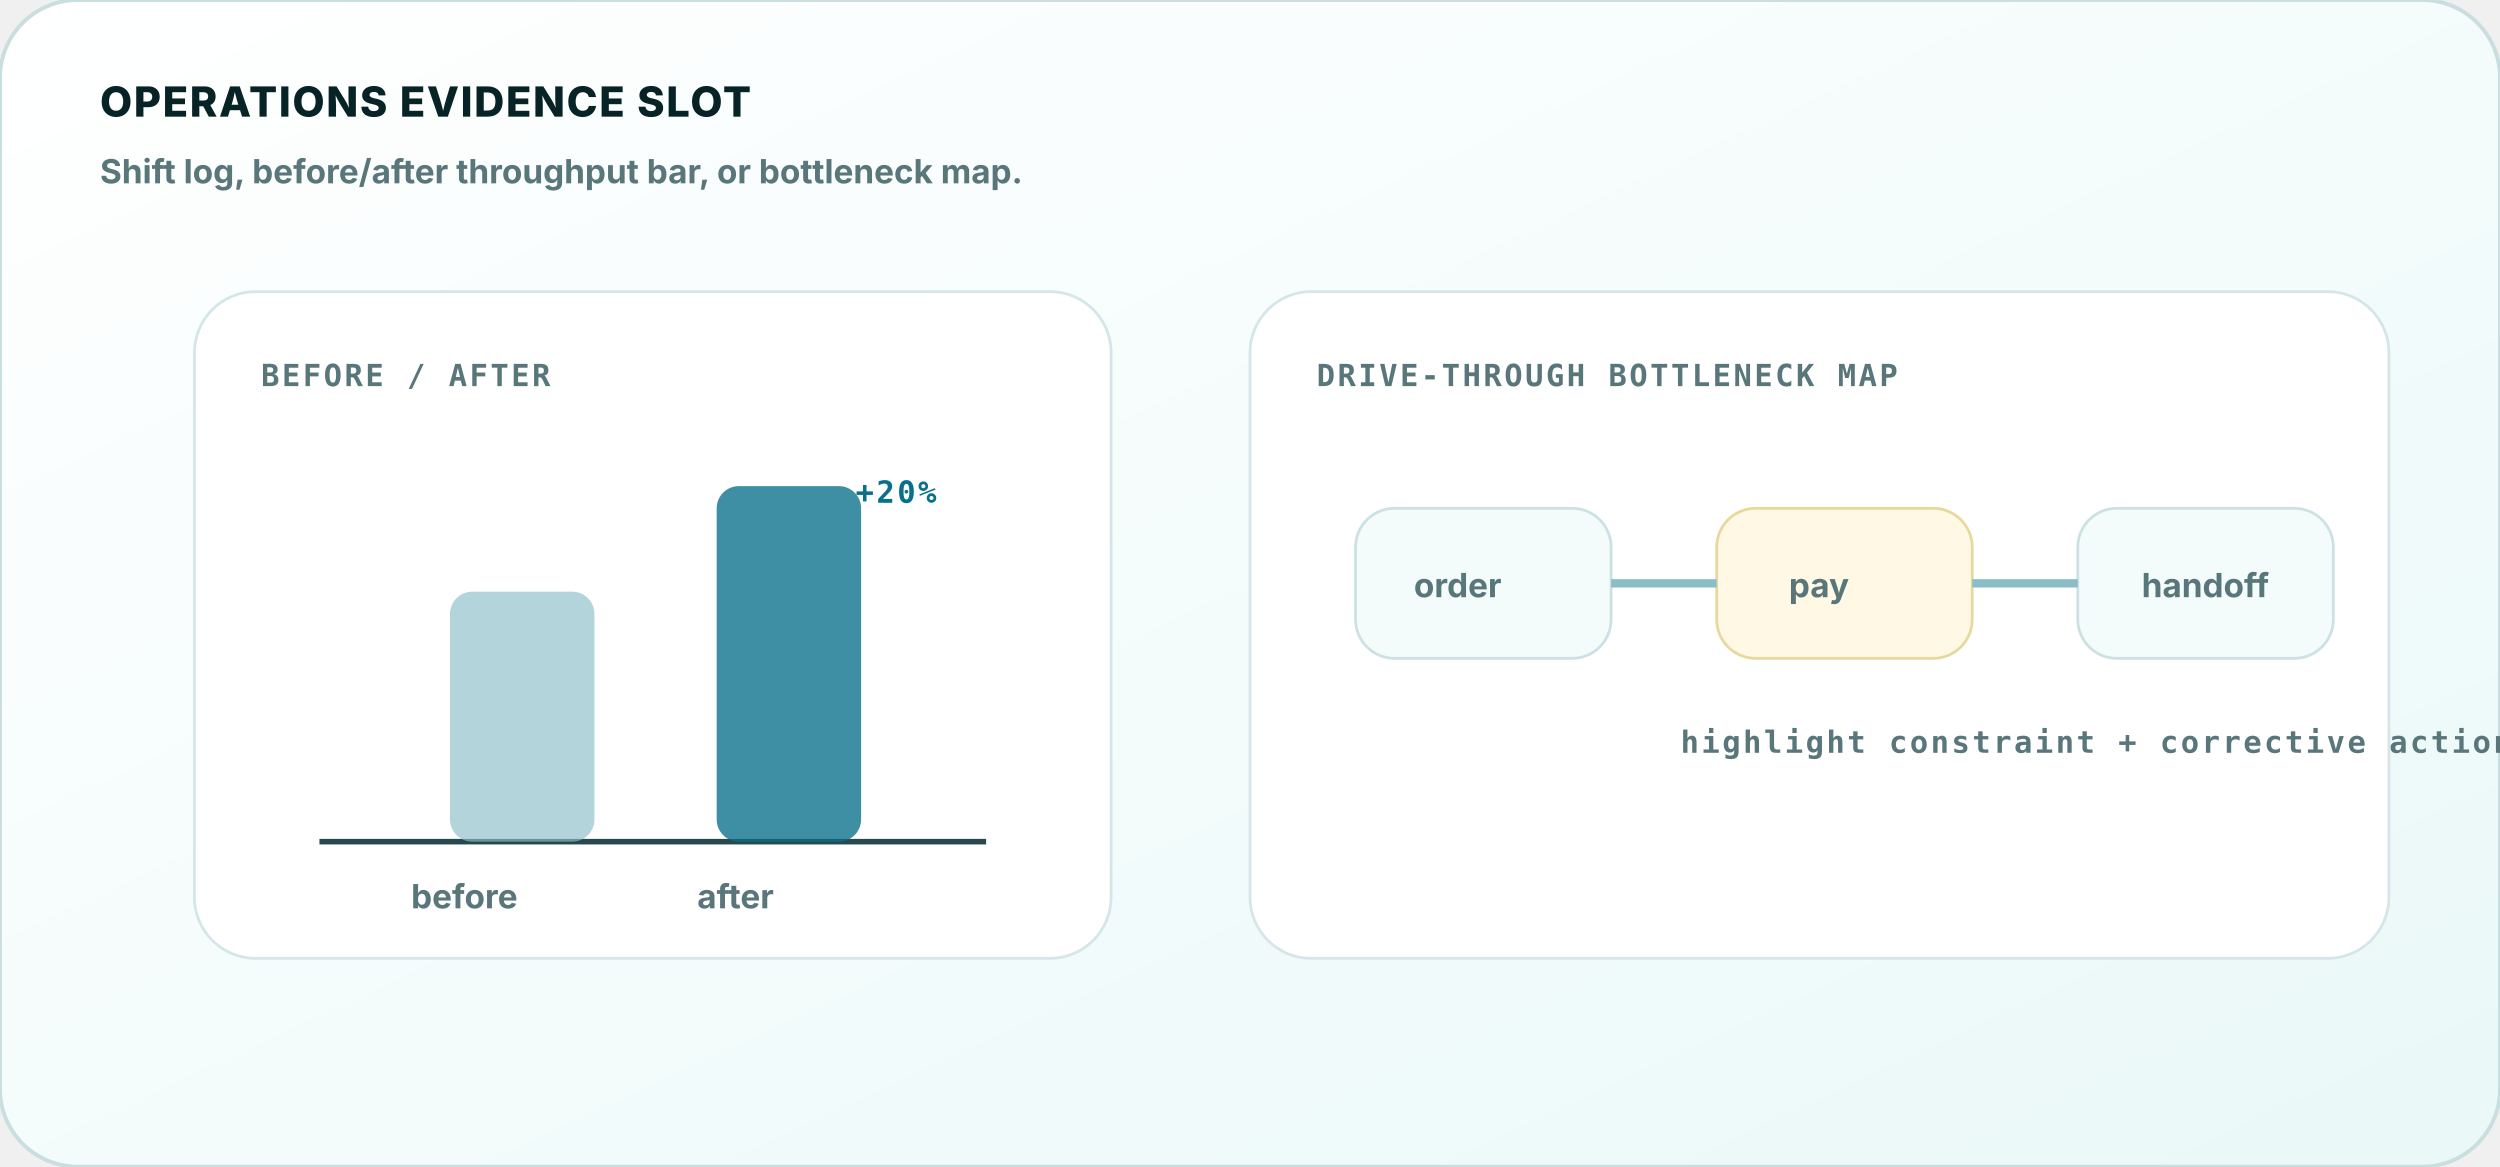
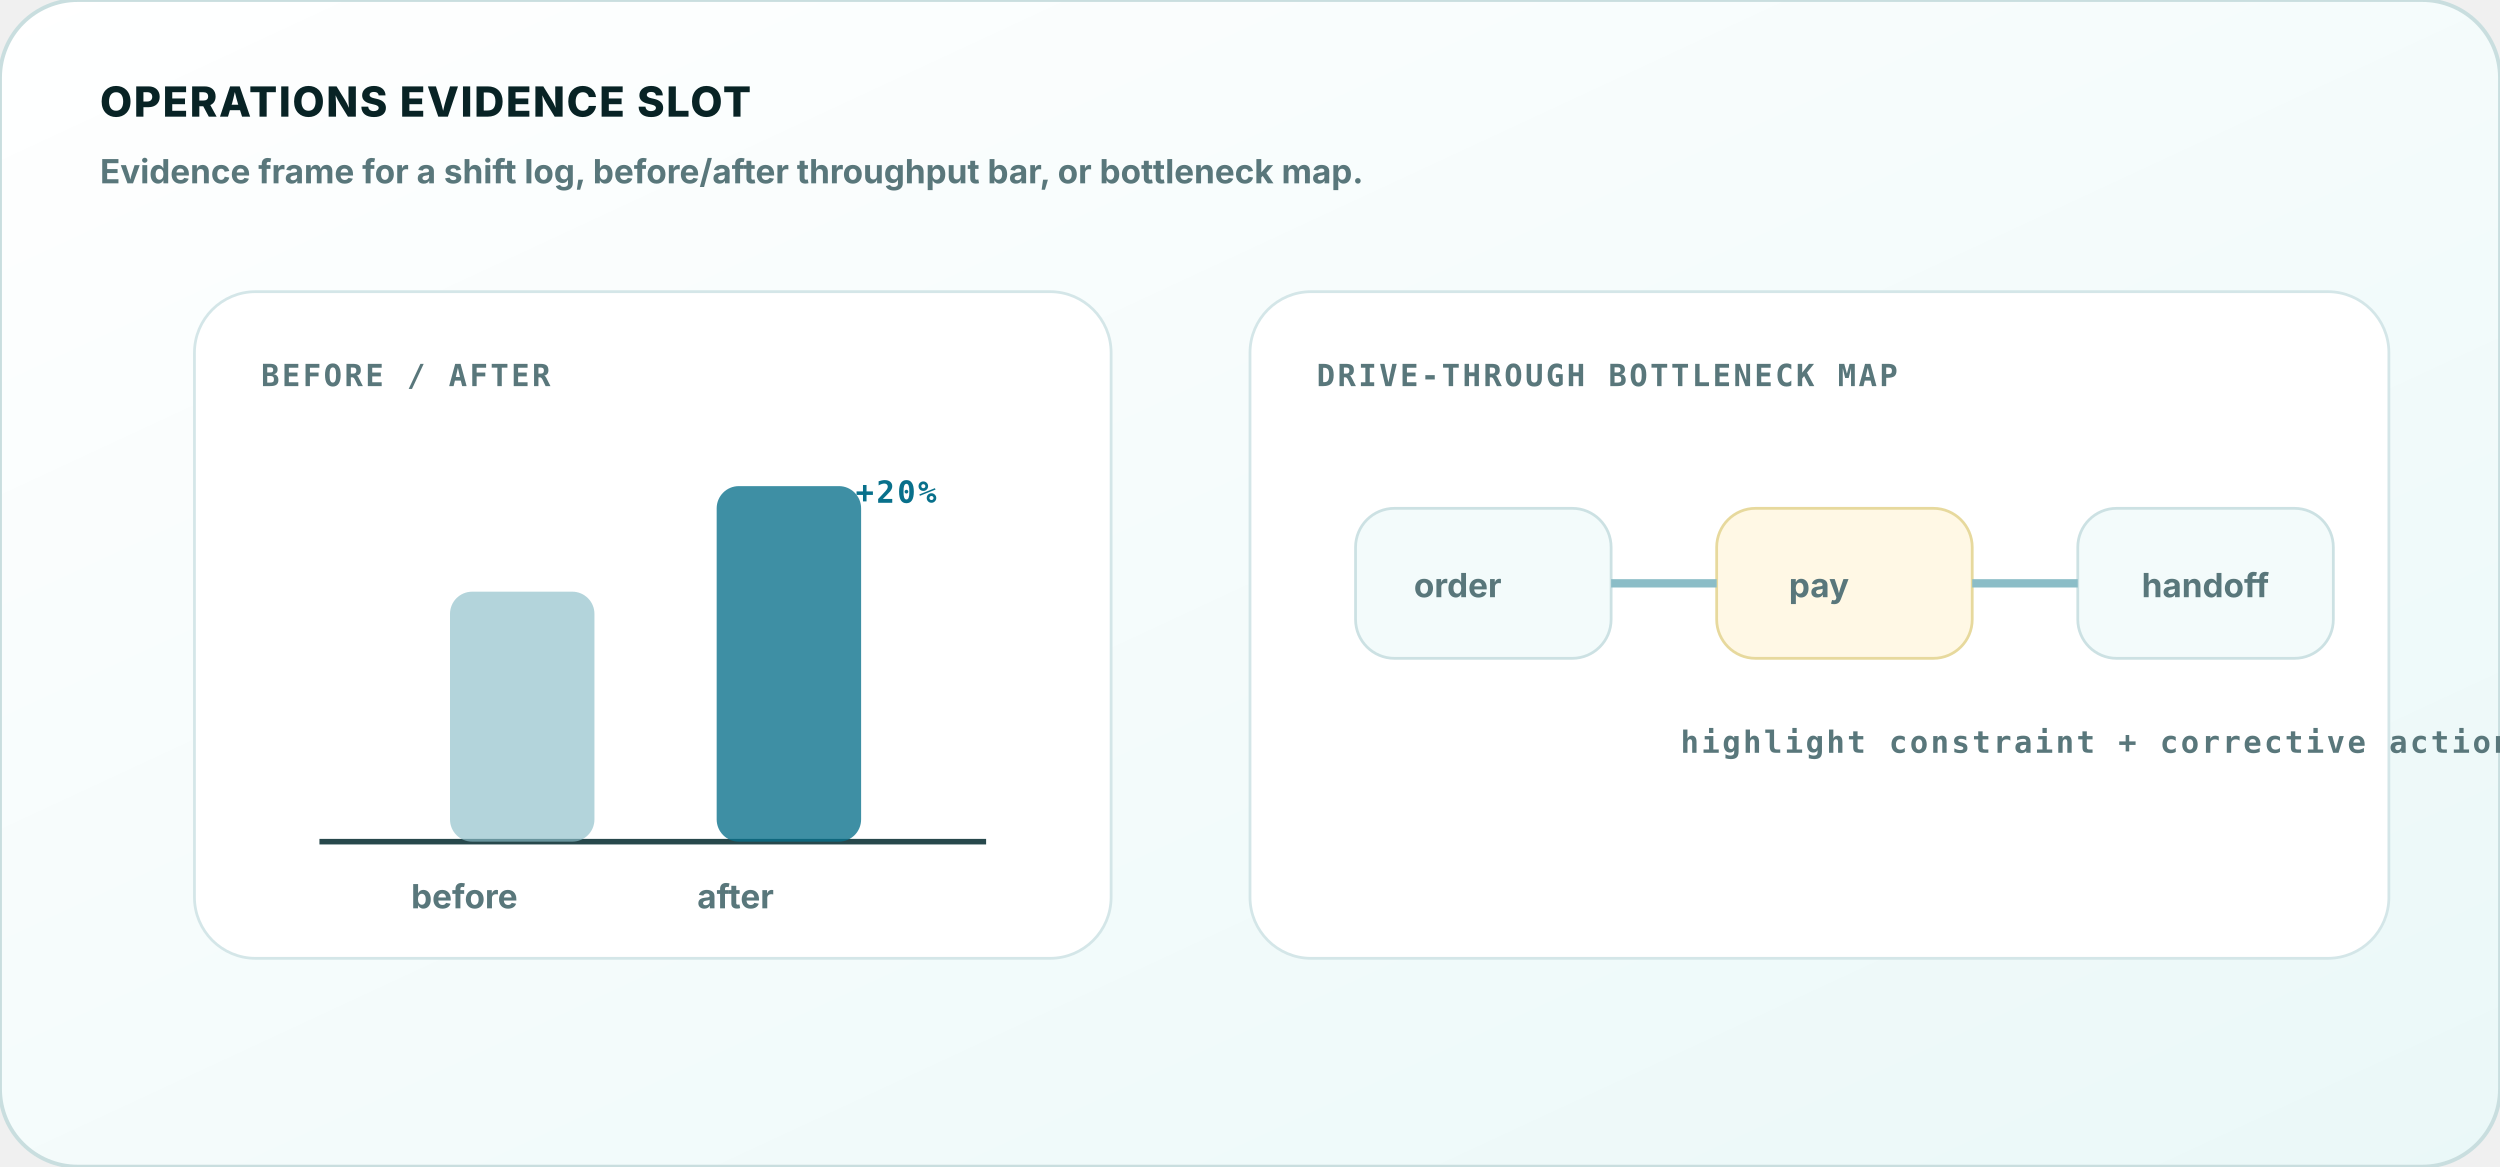
<svg xmlns="http://www.w3.org/2000/svg" viewBox="0 0 900 420" role="img" aria-labelledby="title desc">
  <defs>
    <linearGradient id="bg" x1="0" y1="0" x2="1" y2="1">
      <stop offset="0" stop-color="#ffffff" />
      <stop offset="1" stop-color="#eaf8f8" />
    </linearGradient>
    <style>
    .card{fill:url(#bg);stroke:#c9dedf;stroke-width:1.4}.ink{fill:#082325}.muted{fill:#59777b}.teal{fill:#08708b}.line{stroke:#08708b;stroke-width:3;fill:none;stroke-linecap:round;stroke-linejoin:round}.grid{stroke:#d9e9ea;stroke-width:1}.dash{stroke:#8bbdc7;stroke-width:2;stroke-dasharray:6 6;fill:none}.label{font-family:Inter,Arial,sans-serif;font-weight:800;font-size:15px;letter-spacing:.04em}.small{font-family:Inter,Arial,sans-serif;font-weight:650;font-size:12px}.mono{font-family:ui-monospace,SFMono-Regular,Consolas,monospace;font-weight:760;font-size:11px;letter-spacing:.08em}
  </style>
  </defs>
  <rect width="900" height="420" rx="28" class="card" />
  <text x="36" y="42" class="label ink">OPERATIONS EVIDENCE SLOT</text>
-   <text x="36" y="66" class="small muted">Shift log, before/after throughput bar, or bottleneck map.</text>
+   <text x="36" y="66" class="small muted">Evidence frame for a shift log, before/after throughput bar, or bottleneck map.</text>
  <g transform="translate(70 105)">
    <rect x="0" y="0" width="330" height="240" rx="22" fill="#fff" stroke="#d4e6e8" />
    <text x="24" y="34" class="mono muted">BEFORE / AFTER</text>
    <line x1="45" y1="198" x2="285" y2="198" stroke="#27484c" stroke-width="2" />
    <rect x="92" y="108" width="52" height="90" rx="8" fill="#8bbdc7" opacity=".65" />
    <rect x="188" y="70" width="52" height="128" rx="8" fill="#08708b" opacity=".78" />
    <text x="78" y="222" class="small muted">before</text>
    <text x="181" y="222" class="small muted">after</text>
    <text x="238" y="76" class="mono teal">+20%</text>
    <rect x="380" y="0" width="410" height="240" rx="22" fill="#fff" stroke="#d4e6e8" />
    <text x="404" y="34" class="mono muted">DRIVE-THROUGH BOTTLENECK MAP</text>
    <g class="small muted" font-family="Inter,Arial,sans-serif">
      <rect x="418" y="78" width="92" height="54" rx="14" fill="#f3fbfb" stroke="#cce1e3" />
      <text x="439" y="110">order</text>
      <rect x="548" y="78" width="92" height="54" rx="14" fill="#fff8e5" stroke="#e7d99d" />
      <text x="574" y="110">pay</text>
      <rect x="678" y="78" width="92" height="54" rx="14" fill="#f3fbfb" stroke="#cce1e3" />
      <text x="701" y="110">handoff</text>
      <path d="M510 105 L548 105 M640 105 L678 105" stroke="#8bbdc7" stroke-width="3" />
      <text x="535" y="166" class="mono muted">highlight constraint + corrective action</text>
    </g>
  </g>
</svg>
